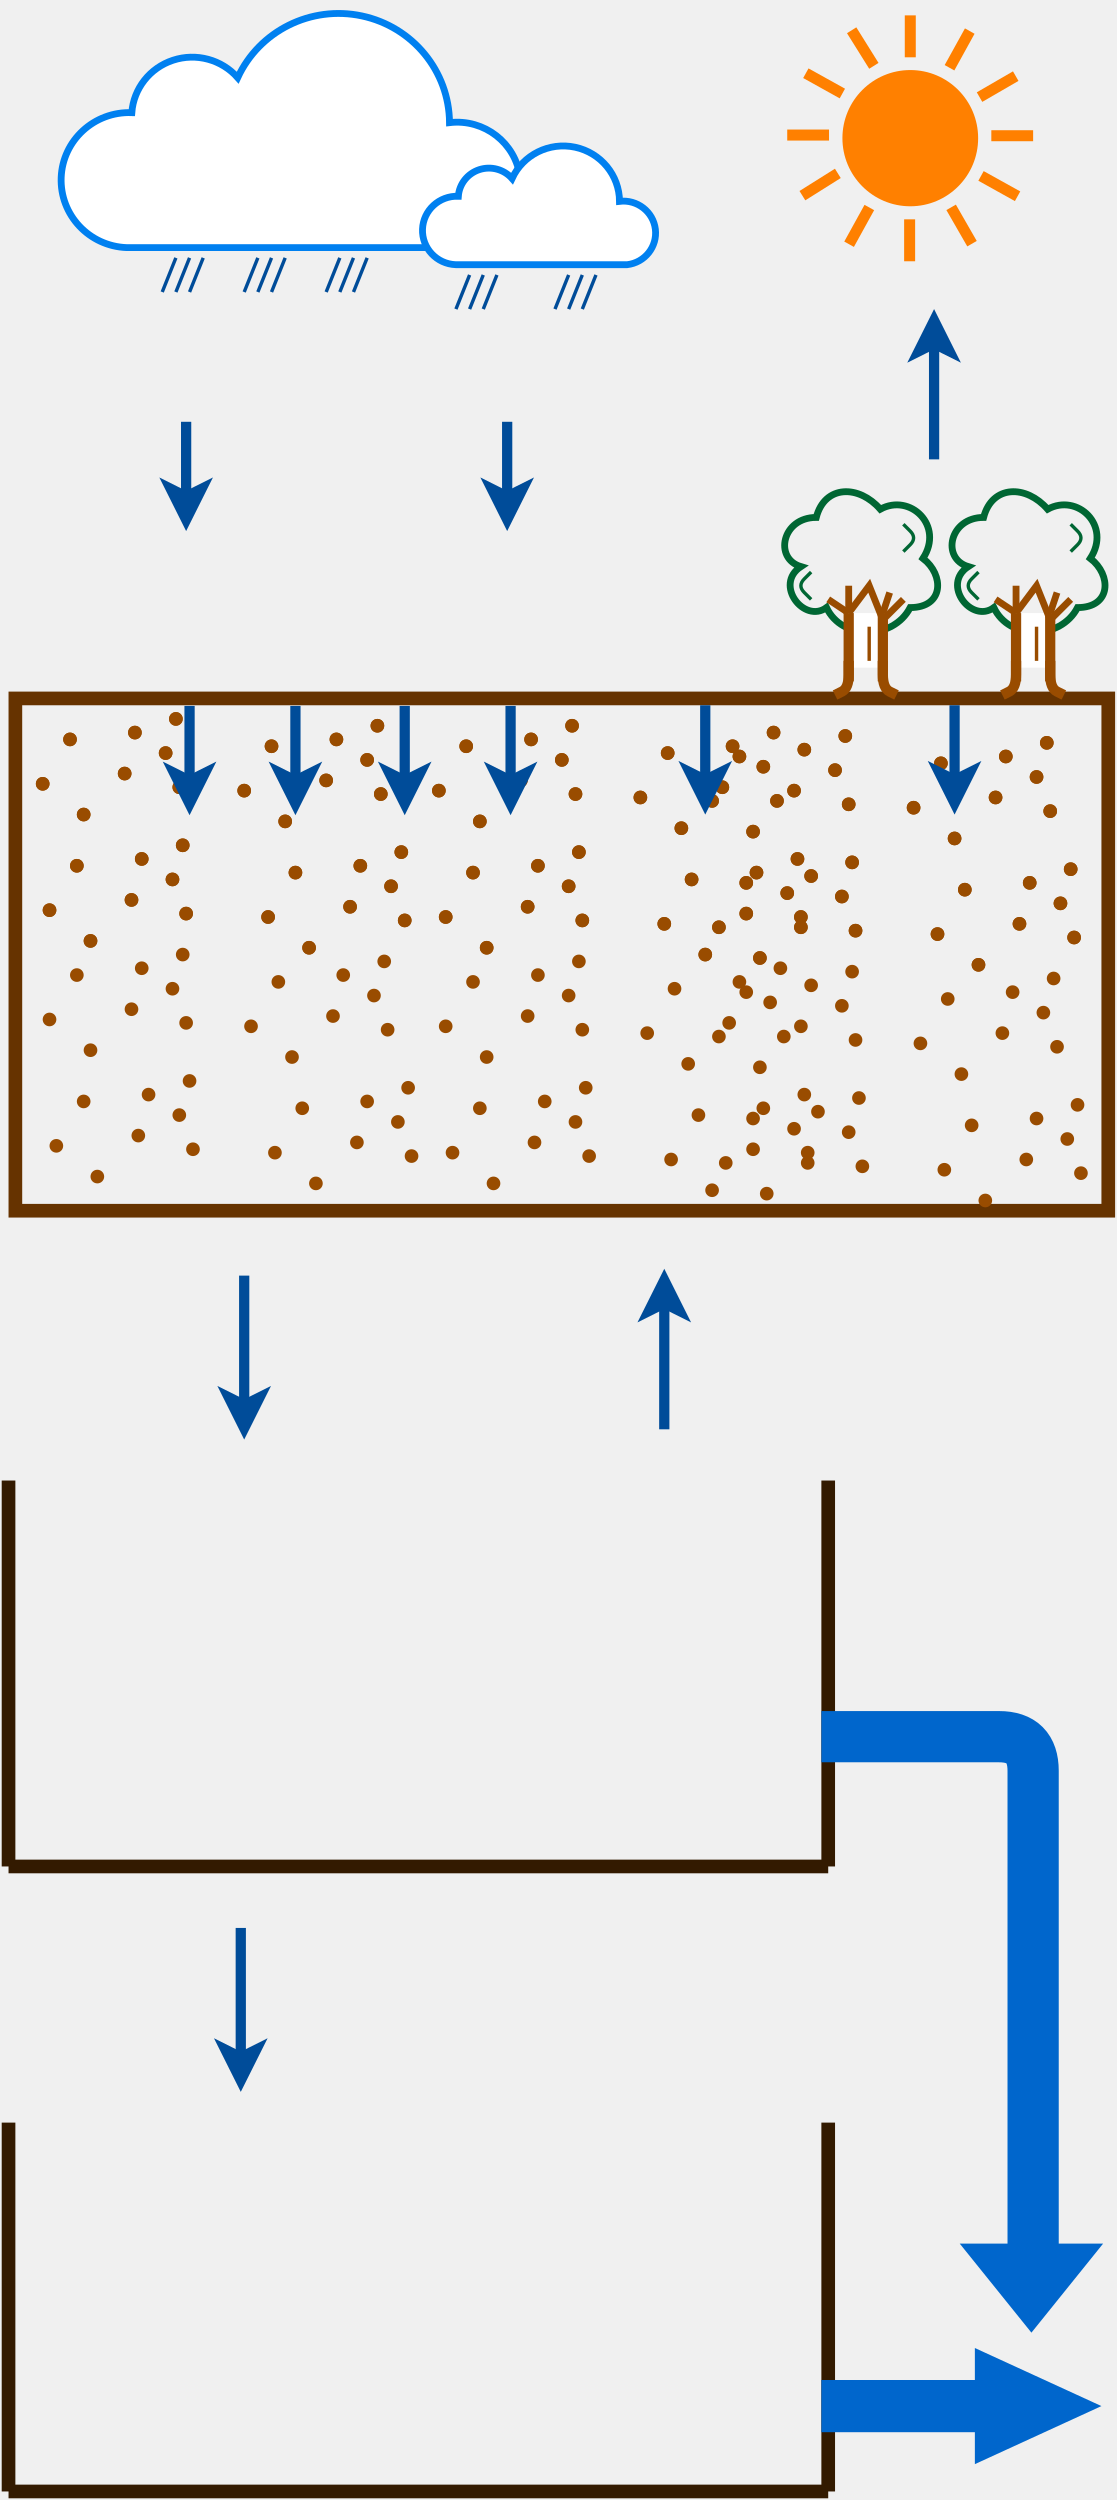
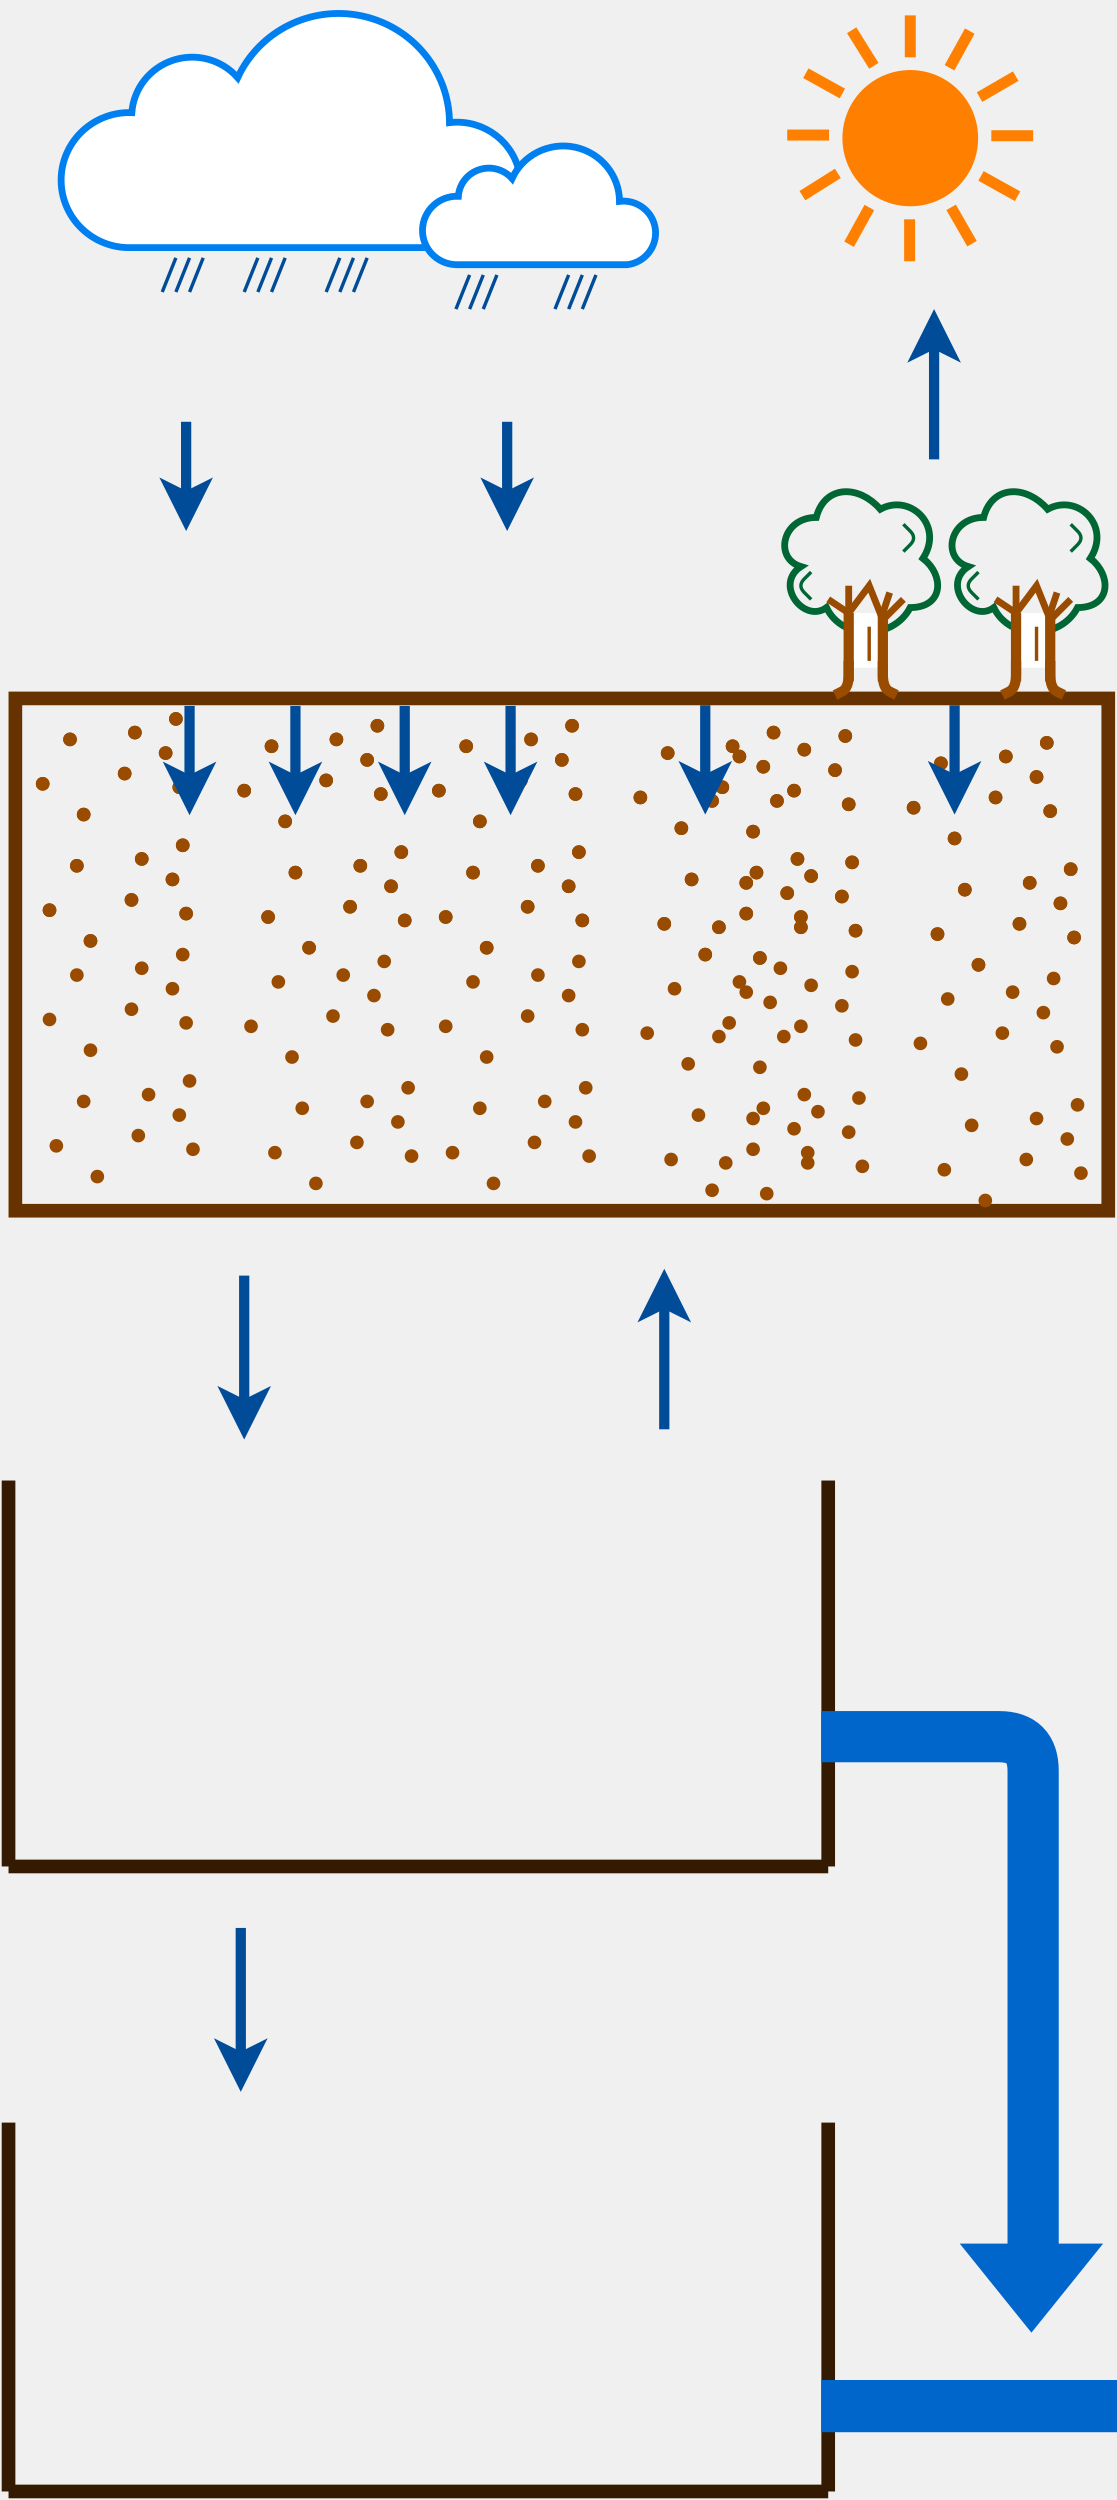
<svg xmlns="http://www.w3.org/2000/svg" width="327px" height="732px" version="1.1">
  <defs />
  <g transform="translate(0.5,0.5)">
    <path d="M 2 546 L 2 433" fill="none" stroke="#331a00" stroke-width="4" stroke-miterlimit="10" pointer-events="none" />
    <path d="M 2 546 L 242 546" fill="none" stroke="#331a00" stroke-width="4" stroke-miterlimit="10" pointer-events="none" />
    <path d="M 242 546 L 242 433" fill="none" stroke="#331a00" stroke-width="4" stroke-miterlimit="10" pointer-events="none" />
    <path d="M 2 729 L 2 621" fill="none" stroke="#331a00" stroke-width="4" stroke-miterlimit="10" pointer-events="none" />
    <path d="M 2 729 L 242 729" fill="none" stroke="#331a00" stroke-width="4" stroke-miterlimit="10" pointer-events="none" />
    <path d="M 242 729 L 242 621" fill="none" stroke="#331a00" stroke-width="4" stroke-miterlimit="10" pointer-events="none" />
    <rect x="4" y="204" width="320" height="150" fill="none" stroke="#663300" stroke-width="4" pointer-events="none" />
    <path d="M 238.5 151 C 228.5 151 226 163 234 165.4 C 226 170.68 235 182.2 241.5 177.4 C 246 187 261 187 266 177.4 C 276 177.4 276 167.8 269.75 163 C 276 153.4 266 143.8 257.25 148.6 C 251 141.4 241 141.4 238.5 151 Z" fill="none" stroke="#006633" stroke-width="2" stroke-miterlimit="10" pointer-events="none" />
    <rect x="248" y="179" width="10" height="16" fill="#ffffff" stroke="none" pointer-events="none" />
    <path d="M 248 199 L 248 179" fill="none" stroke="#994c00" stroke-width="3" stroke-miterlimit="10" pointer-events="none" />
    <path d="M 258 199 L 258 189 Q 258 179 258 179 L 258 179" fill="none" stroke="#994c00" stroke-width="3" stroke-miterlimit="10" pointer-events="none" />
    <path d="M 248 179 L 242 175 L 248 179" fill="none" stroke="#994c00" stroke-width="2" stroke-miterlimit="10" pointer-events="none" />
    <path d="M 244 203 L 246 202 Q 248 201 248 197 L 248 193" fill="none" stroke="#994c00" stroke-width="3" stroke-miterlimit="10" pointer-events="none" />
    <path d="M 262 203 L 260 202 Q 258 201 258 197 L 258 193" fill="none" stroke="#994c00" stroke-width="3" stroke-miterlimit="10" pointer-events="none" />
    <path d="M 248 179 L 248 171 L 248 179" fill="none" stroke="#994c00" stroke-width="2" stroke-miterlimit="10" pointer-events="none" />
    <path d="M 248 179 L 254 171 L 258 181" fill="none" stroke="#994c00" stroke-width="2" stroke-miterlimit="10" pointer-events="none" />
    <path d="M 258 179 L 260 173 L 258 179" fill="none" stroke="#994c00" stroke-width="2" stroke-miterlimit="10" pointer-events="none" />
    <path d="M 258 181 L 264 175 L 258 181" fill="none" stroke="#994c00" stroke-width="2" stroke-miterlimit="10" pointer-events="none" />
    <path d="M 254 191 L 254 183 L 254 193" fill="none" stroke="#994c00" stroke-miterlimit="10" pointer-events="none" />
    <path d="M 264 161 L 266 159 Q 268 157 266 155 L 264 153" fill="none" stroke="#006633" stroke-miterlimit="10" pointer-events="none" />
    <path d="M 237 175 L 235 173 Q 233 171 235 169 L 237 167" fill="none" stroke="#006633" stroke-miterlimit="10" pointer-events="none" />
    <path d="M 287.5 151 C 277.5 151 275 163 283 165.4 C 275 170.68 284 182.2 290.5 177.4 C 295 187 310 187 315 177.4 C 325 177.4 325 167.8 318.75 163 C 325 153.4 315 143.8 306.25 148.6 C 300 141.4 290 141.4 287.5 151 Z" fill="none" stroke="#006633" stroke-width="2" stroke-miterlimit="10" pointer-events="none" />
    <rect x="297" y="179" width="10" height="16" fill="#ffffff" stroke="none" pointer-events="none" />
    <path d="M 297 199 L 297 179" fill="none" stroke="#994c00" stroke-width="3" stroke-miterlimit="10" pointer-events="none" />
    <path d="M 307 199 L 307 189 Q 307 179 307 179 L 307 179" fill="none" stroke="#994c00" stroke-width="3" stroke-miterlimit="10" pointer-events="none" />
    <path d="M 297 179 L 291 175 L 297 179" fill="none" stroke="#994c00" stroke-width="2" stroke-miterlimit="10" pointer-events="none" />
    <path d="M 293 203 L 295 202 Q 297 201 297 197 L 297 193" fill="none" stroke="#994c00" stroke-width="3" stroke-miterlimit="10" pointer-events="none" />
    <path d="M 311 203 L 309 202 Q 307 201 307 197 L 307 193" fill="none" stroke="#994c00" stroke-width="3" stroke-miterlimit="10" pointer-events="none" />
    <path d="M 297 179 L 297 171 L 297 179" fill="none" stroke="#994c00" stroke-width="2" stroke-miterlimit="10" pointer-events="none" />
    <path d="M 297 179 L 303 171 L 307 181" fill="none" stroke="#994c00" stroke-width="2" stroke-miterlimit="10" pointer-events="none" />
    <path d="M 307 179 L 309 173 L 307 179" fill="none" stroke="#994c00" stroke-width="2" stroke-miterlimit="10" pointer-events="none" />
    <path d="M 307 181 L 313 175 L 307 181" fill="none" stroke="#994c00" stroke-width="2" stroke-miterlimit="10" pointer-events="none" />
    <path d="M 303 191 L 303 183 L 303 193" fill="none" stroke="#994c00" stroke-miterlimit="10" pointer-events="none" />
    <path d="M 313 161 L 315 159 Q 317 157 315 155 L 313 153" fill="none" stroke="#006633" stroke-miterlimit="10" pointer-events="none" />
    <path d="M 286 175 L 284 173 Q 282 171 284 169 L 286 167" fill="none" stroke="#006633" stroke-miterlimit="10" pointer-events="none" />
    <ellipse cx="20" cy="216" rx="2" ry="2" fill="#994c00" stroke="none" pointer-events="none" />
    <ellipse cx="36" cy="226" rx="2" ry="2" fill="#994c00" stroke="none" pointer-events="none" />
    <ellipse cx="48" cy="220" rx="2" ry="2" fill="#994c00" stroke="none" pointer-events="none" />
    <ellipse cx="52" cy="230" rx="2" ry="2" fill="#994c00" stroke="none" pointer-events="none" />
    <ellipse cx="51" cy="210" rx="2" ry="2" fill="#994c00" stroke="none" pointer-events="none" />
    <ellipse cx="39" cy="214" rx="2" ry="2" fill="#994c00" stroke="none" pointer-events="none" />
    <ellipse cx="24" cy="238" rx="2" ry="2" fill="#994c00" stroke="none" pointer-events="none" />
    <ellipse cx="12" cy="229" rx="2" ry="2" fill="#994c00" stroke="none" pointer-events="none" />
    <ellipse cx="79" cy="218" rx="2" ry="2" fill="#994c00" stroke="none" pointer-events="none" />
    <ellipse cx="95" cy="228" rx="2" ry="2" fill="#994c00" stroke="none" pointer-events="none" />
    <ellipse cx="107" cy="222" rx="2" ry="2" fill="#994c00" stroke="none" pointer-events="none" />
    <ellipse cx="111" cy="232" rx="2" ry="2" fill="#994c00" stroke="none" pointer-events="none" />
    <ellipse cx="110" cy="212" rx="2" ry="2" fill="#994c00" stroke="none" pointer-events="none" />
    <ellipse cx="98" cy="216" rx="2" ry="2" fill="#994c00" stroke="none" pointer-events="none" />
    <ellipse cx="83" cy="240" rx="2" ry="2" fill="#994c00" stroke="none" pointer-events="none" />
    <ellipse cx="71" cy="231" rx="2" ry="2" fill="#994c00" stroke="none" pointer-events="none" />
    <ellipse cx="22" cy="253" rx="2" ry="2" fill="#994c00" stroke="none" pointer-events="none" />
    <ellipse cx="38" cy="263" rx="2" ry="2" fill="#994c00" stroke="none" pointer-events="none" />
    <ellipse cx="50" cy="257" rx="2" ry="2" fill="#994c00" stroke="none" pointer-events="none" />
    <ellipse cx="54" cy="267" rx="2" ry="2" fill="#994c00" stroke="none" pointer-events="none" />
    <ellipse cx="53" cy="247" rx="2" ry="2" fill="#994c00" stroke="none" pointer-events="none" />
    <ellipse cx="41" cy="251" rx="2" ry="2" fill="#994c00" stroke="none" pointer-events="none" />
    <ellipse cx="26" cy="275" rx="2" ry="2" fill="#994c00" stroke="none" pointer-events="none" />
    <ellipse cx="14" cy="266" rx="2" ry="2" fill="#994c00" stroke="none" pointer-events="none" />
    <ellipse cx="86" cy="255" rx="2" ry="2" fill="#994c00" stroke="none" pointer-events="none" />
    <ellipse cx="102" cy="265" rx="2" ry="2" fill="#994c00" stroke="none" pointer-events="none" />
    <ellipse cx="114" cy="259" rx="2" ry="2" fill="#994c00" stroke="none" pointer-events="none" />
    <ellipse cx="118" cy="269" rx="2" ry="2" fill="#994c00" stroke="none" pointer-events="none" />
    <ellipse cx="117" cy="249" rx="2" ry="2" fill="#994c00" stroke="none" pointer-events="none" />
    <ellipse cx="105" cy="253" rx="2" ry="2" fill="#994c00" stroke="none" pointer-events="none" />
    <ellipse cx="90" cy="277" rx="2" ry="2" fill="#994c00" stroke="none" pointer-events="none" />
    <ellipse cx="78" cy="268" rx="2" ry="2" fill="#994c00" stroke="none" pointer-events="none" />
    <ellipse cx="20" cy="216" rx="2" ry="2" fill="#994c00" stroke="none" pointer-events="none" />
    <ellipse cx="36" cy="226" rx="2" ry="2" fill="#994c00" stroke="none" pointer-events="none" />
    <ellipse cx="48" cy="220" rx="2" ry="2" fill="#994c00" stroke="none" pointer-events="none" />
    <ellipse cx="52" cy="230" rx="2" ry="2" fill="#994c00" stroke="none" pointer-events="none" />
    <ellipse cx="51" cy="210" rx="2" ry="2" fill="#994c00" stroke="none" pointer-events="none" />
    <ellipse cx="39" cy="214" rx="2" ry="2" fill="#994c00" stroke="none" pointer-events="none" />
    <ellipse cx="24" cy="238" rx="2" ry="2" fill="#994c00" stroke="none" pointer-events="none" />
    <ellipse cx="12" cy="229" rx="2" ry="2" fill="#994c00" stroke="none" pointer-events="none" />
    <ellipse cx="79" cy="218" rx="2" ry="2" fill="#994c00" stroke="none" pointer-events="none" />
    <ellipse cx="95" cy="228" rx="2" ry="2" fill="#994c00" stroke="none" pointer-events="none" />
    <ellipse cx="107" cy="222" rx="2" ry="2" fill="#994c00" stroke="none" pointer-events="none" />
    <ellipse cx="111" cy="232" rx="2" ry="2" fill="#994c00" stroke="none" pointer-events="none" />
    <ellipse cx="110" cy="212" rx="2" ry="2" fill="#994c00" stroke="none" pointer-events="none" />
    <ellipse cx="98" cy="216" rx="2" ry="2" fill="#994c00" stroke="none" pointer-events="none" />
    <ellipse cx="83" cy="240" rx="2" ry="2" fill="#994c00" stroke="none" pointer-events="none" />
    <ellipse cx="71" cy="231" rx="2" ry="2" fill="#994c00" stroke="none" pointer-events="none" />
    <ellipse cx="22" cy="253" rx="2" ry="2" fill="#994c00" stroke="none" pointer-events="none" />
    <ellipse cx="38" cy="263" rx="2" ry="2" fill="#994c00" stroke="none" pointer-events="none" />
    <ellipse cx="50" cy="257" rx="2" ry="2" fill="#994c00" stroke="none" pointer-events="none" />
    <ellipse cx="54" cy="267" rx="2" ry="2" fill="#994c00" stroke="none" pointer-events="none" />
    <ellipse cx="53" cy="247" rx="2" ry="2" fill="#994c00" stroke="none" pointer-events="none" />
    <ellipse cx="41" cy="251" rx="2" ry="2" fill="#994c00" stroke="none" pointer-events="none" />
    <ellipse cx="26" cy="275" rx="2" ry="2" fill="#994c00" stroke="none" pointer-events="none" />
    <ellipse cx="14" cy="266" rx="2" ry="2" fill="#994c00" stroke="none" pointer-events="none" />
    <ellipse cx="86" cy="255" rx="2" ry="2" fill="#994c00" stroke="none" pointer-events="none" />
    <ellipse cx="102" cy="265" rx="2" ry="2" fill="#994c00" stroke="none" pointer-events="none" />
    <ellipse cx="114" cy="259" rx="2" ry="2" fill="#994c00" stroke="none" pointer-events="none" />
    <ellipse cx="118" cy="269" rx="2" ry="2" fill="#994c00" stroke="none" pointer-events="none" />
    <ellipse cx="117" cy="249" rx="2" ry="2" fill="#994c00" stroke="none" pointer-events="none" />
    <ellipse cx="105" cy="253" rx="2" ry="2" fill="#994c00" stroke="none" pointer-events="none" />
    <ellipse cx="90" cy="277" rx="2" ry="2" fill="#994c00" stroke="none" pointer-events="none" />
    <ellipse cx="78" cy="268" rx="2" ry="2" fill="#994c00" stroke="none" pointer-events="none" />
    <ellipse cx="22" cy="285" rx="2" ry="2" fill="#994c00" stroke="none" pointer-events="none" />
    <ellipse cx="38" cy="295" rx="2" ry="2" fill="#994c00" stroke="none" pointer-events="none" />
    <ellipse cx="50" cy="289" rx="2" ry="2" fill="#994c00" stroke="none" pointer-events="none" />
    <ellipse cx="54" cy="299" rx="2" ry="2" fill="#994c00" stroke="none" pointer-events="none" />
    <ellipse cx="53" cy="279" rx="2" ry="2" fill="#994c00" stroke="none" pointer-events="none" />
    <ellipse cx="41" cy="283" rx="2" ry="2" fill="#994c00" stroke="none" pointer-events="none" />
    <ellipse cx="26" cy="307" rx="2" ry="2" fill="#994c00" stroke="none" pointer-events="none" />
    <ellipse cx="14" cy="298" rx="2" ry="2" fill="#994c00" stroke="none" pointer-events="none" />
    <ellipse cx="81" cy="287" rx="2" ry="2" fill="#994c00" stroke="none" pointer-events="none" />
    <ellipse cx="97" cy="297" rx="2" ry="2" fill="#994c00" stroke="none" pointer-events="none" />
    <ellipse cx="109" cy="291" rx="2" ry="2" fill="#994c00" stroke="none" pointer-events="none" />
    <ellipse cx="113" cy="301" rx="2" ry="2" fill="#994c00" stroke="none" pointer-events="none" />
    <ellipse cx="112" cy="281" rx="2" ry="2" fill="#994c00" stroke="none" pointer-events="none" />
    <ellipse cx="100" cy="285" rx="2" ry="2" fill="#994c00" stroke="none" pointer-events="none" />
    <ellipse cx="85" cy="309" rx="2" ry="2" fill="#994c00" stroke="none" pointer-events="none" />
    <ellipse cx="73" cy="300" rx="2" ry="2" fill="#994c00" stroke="none" pointer-events="none" />
    <ellipse cx="24" cy="322" rx="2" ry="2" fill="#994c00" stroke="none" pointer-events="none" />
    <ellipse cx="40" cy="332" rx="2" ry="2" fill="#994c00" stroke="none" pointer-events="none" />
    <ellipse cx="52" cy="326" rx="2" ry="2" fill="#994c00" stroke="none" pointer-events="none" />
    <ellipse cx="56" cy="336" rx="2" ry="2" fill="#994c00" stroke="none" pointer-events="none" />
    <ellipse cx="55" cy="316" rx="2" ry="2" fill="#994c00" stroke="none" pointer-events="none" />
    <ellipse cx="43" cy="320" rx="2" ry="2" fill="#994c00" stroke="none" pointer-events="none" />
    <ellipse cx="28" cy="344" rx="2" ry="2" fill="#994c00" stroke="none" pointer-events="none" />
    <ellipse cx="16" cy="335" rx="2" ry="2" fill="#994c00" stroke="none" pointer-events="none" />
    <ellipse cx="88" cy="324" rx="2" ry="2" fill="#994c00" stroke="none" pointer-events="none" />
    <ellipse cx="104" cy="334" rx="2" ry="2" fill="#994c00" stroke="none" pointer-events="none" />
    <ellipse cx="116" cy="328" rx="2" ry="2" fill="#994c00" stroke="none" pointer-events="none" />
    <ellipse cx="120" cy="338" rx="2" ry="2" fill="#994c00" stroke="none" pointer-events="none" />
    <ellipse cx="119" cy="318" rx="2" ry="2" fill="#994c00" stroke="none" pointer-events="none" />
    <ellipse cx="107" cy="322" rx="2" ry="2" fill="#994c00" stroke="none" pointer-events="none" />
    <ellipse cx="92" cy="346" rx="2" ry="2" fill="#994c00" stroke="none" pointer-events="none" />
    <ellipse cx="80" cy="337" rx="2" ry="2" fill="#994c00" stroke="none" pointer-events="none" />
    <ellipse cx="136" cy="218" rx="2" ry="2" fill="#994c00" stroke="none" pointer-events="none" />
    <ellipse cx="152" cy="228" rx="2" ry="2" fill="#994c00" stroke="none" pointer-events="none" />
    <ellipse cx="164" cy="222" rx="2" ry="2" fill="#994c00" stroke="none" pointer-events="none" />
    <ellipse cx="168" cy="232" rx="2" ry="2" fill="#994c00" stroke="none" pointer-events="none" />
    <ellipse cx="167" cy="212" rx="2" ry="2" fill="#994c00" stroke="none" pointer-events="none" />
    <ellipse cx="155" cy="216" rx="2" ry="2" fill="#994c00" stroke="none" pointer-events="none" />
    <ellipse cx="140" cy="240" rx="2" ry="2" fill="#994c00" stroke="none" pointer-events="none" />
    <ellipse cx="128" cy="231" rx="2" ry="2" fill="#994c00" stroke="none" pointer-events="none" />
    <ellipse cx="195" cy="220" rx="2" ry="2" fill="#994c00" stroke="none" pointer-events="none" />
    <ellipse cx="211" cy="230" rx="2" ry="2" fill="#994c00" stroke="none" pointer-events="none" />
    <ellipse cx="223" cy="224" rx="2" ry="2" fill="#994c00" stroke="none" pointer-events="none" />
    <ellipse cx="227" cy="234" rx="2" ry="2" fill="#994c00" stroke="none" pointer-events="none" />
    <ellipse cx="226" cy="214" rx="2" ry="2" fill="#994c00" stroke="none" pointer-events="none" />
    <ellipse cx="214" cy="218" rx="2" ry="2" fill="#994c00" stroke="none" pointer-events="none" />
    <ellipse cx="199" cy="242" rx="2" ry="2" fill="#994c00" stroke="none" pointer-events="none" />
    <ellipse cx="187" cy="233" rx="2" ry="2" fill="#994c00" stroke="none" pointer-events="none" />
    <ellipse cx="138" cy="255" rx="2" ry="2" fill="#994c00" stroke="none" pointer-events="none" />
    <ellipse cx="154" cy="265" rx="2" ry="2" fill="#994c00" stroke="none" pointer-events="none" />
    <ellipse cx="166" cy="259" rx="2" ry="2" fill="#994c00" stroke="none" pointer-events="none" />
    <ellipse cx="170" cy="269" rx="2" ry="2" fill="#994c00" stroke="none" pointer-events="none" />
    <ellipse cx="169" cy="249" rx="2" ry="2" fill="#994c00" stroke="none" pointer-events="none" />
    <ellipse cx="157" cy="253" rx="2" ry="2" fill="#994c00" stroke="none" pointer-events="none" />
    <ellipse cx="142" cy="277" rx="2" ry="2" fill="#994c00" stroke="none" pointer-events="none" />
    <ellipse cx="130" cy="268" rx="2" ry="2" fill="#994c00" stroke="none" pointer-events="none" />
    <ellipse cx="202" cy="257" rx="2" ry="2" fill="#994c00" stroke="none" pointer-events="none" />
    <ellipse cx="218" cy="267" rx="2" ry="2" fill="#994c00" stroke="none" pointer-events="none" />
    <ellipse cx="230" cy="261" rx="2" ry="2" fill="#994c00" stroke="none" pointer-events="none" />
    <ellipse cx="234" cy="271" rx="2" ry="2" fill="#994c00" stroke="none" pointer-events="none" />
    <ellipse cx="233" cy="251" rx="2" ry="2" fill="#994c00" stroke="none" pointer-events="none" />
    <ellipse cx="221" cy="255" rx="2" ry="2" fill="#994c00" stroke="none" pointer-events="none" />
    <ellipse cx="206" cy="279" rx="2" ry="2" fill="#994c00" stroke="none" pointer-events="none" />
    <ellipse cx="194" cy="270" rx="2" ry="2" fill="#994c00" stroke="none" pointer-events="none" />
    <ellipse cx="136" cy="218" rx="2" ry="2" fill="#994c00" stroke="none" pointer-events="none" />
    <ellipse cx="152" cy="228" rx="2" ry="2" fill="#994c00" stroke="none" pointer-events="none" />
    <ellipse cx="164" cy="222" rx="2" ry="2" fill="#994c00" stroke="none" pointer-events="none" />
    <ellipse cx="168" cy="232" rx="2" ry="2" fill="#994c00" stroke="none" pointer-events="none" />
    <ellipse cx="167" cy="212" rx="2" ry="2" fill="#994c00" stroke="none" pointer-events="none" />
    <ellipse cx="155" cy="216" rx="2" ry="2" fill="#994c00" stroke="none" pointer-events="none" />
    <ellipse cx="140" cy="240" rx="2" ry="2" fill="#994c00" stroke="none" pointer-events="none" />
    <ellipse cx="128" cy="231" rx="2" ry="2" fill="#994c00" stroke="none" pointer-events="none" />
    <ellipse cx="195" cy="220" rx="2" ry="2" fill="#994c00" stroke="none" pointer-events="none" />
    <ellipse cx="211" cy="230" rx="2" ry="2" fill="#994c00" stroke="none" pointer-events="none" />
    <ellipse cx="223" cy="224" rx="2" ry="2" fill="#994c00" stroke="none" pointer-events="none" />
    <ellipse cx="227" cy="234" rx="2" ry="2" fill="#994c00" stroke="none" pointer-events="none" />
    <ellipse cx="226" cy="214" rx="2" ry="2" fill="#994c00" stroke="none" pointer-events="none" />
    <ellipse cx="214" cy="218" rx="2" ry="2" fill="#994c00" stroke="none" pointer-events="none" />
    <ellipse cx="199" cy="242" rx="2" ry="2" fill="#994c00" stroke="none" pointer-events="none" />
    <ellipse cx="187" cy="233" rx="2" ry="2" fill="#994c00" stroke="none" pointer-events="none" />
    <ellipse cx="138" cy="255" rx="2" ry="2" fill="#994c00" stroke="none" pointer-events="none" />
    <ellipse cx="154" cy="265" rx="2" ry="2" fill="#994c00" stroke="none" pointer-events="none" />
    <ellipse cx="166" cy="259" rx="2" ry="2" fill="#994c00" stroke="none" pointer-events="none" />
    <ellipse cx="170" cy="269" rx="2" ry="2" fill="#994c00" stroke="none" pointer-events="none" />
    <ellipse cx="169" cy="249" rx="2" ry="2" fill="#994c00" stroke="none" pointer-events="none" />
    <ellipse cx="157" cy="253" rx="2" ry="2" fill="#994c00" stroke="none" pointer-events="none" />
    <ellipse cx="142" cy="277" rx="2" ry="2" fill="#994c00" stroke="none" pointer-events="none" />
    <ellipse cx="130" cy="268" rx="2" ry="2" fill="#994c00" stroke="none" pointer-events="none" />
    <ellipse cx="202" cy="257" rx="2" ry="2" fill="#994c00" stroke="none" pointer-events="none" />
    <ellipse cx="218" cy="267" rx="2" ry="2" fill="#994c00" stroke="none" pointer-events="none" />
    <ellipse cx="230" cy="261" rx="2" ry="2" fill="#994c00" stroke="none" pointer-events="none" />
    <ellipse cx="234" cy="271" rx="2" ry="2" fill="#994c00" stroke="none" pointer-events="none" />
    <ellipse cx="233" cy="251" rx="2" ry="2" fill="#994c00" stroke="none" pointer-events="none" />
    <ellipse cx="221" cy="255" rx="2" ry="2" fill="#994c00" stroke="none" pointer-events="none" />
    <ellipse cx="206" cy="279" rx="2" ry="2" fill="#994c00" stroke="none" pointer-events="none" />
    <ellipse cx="194" cy="270" rx="2" ry="2" fill="#994c00" stroke="none" pointer-events="none" />
    <ellipse cx="138" cy="287" rx="2" ry="2" fill="#994c00" stroke="none" pointer-events="none" />
    <ellipse cx="154" cy="297" rx="2" ry="2" fill="#994c00" stroke="none" pointer-events="none" />
    <ellipse cx="166" cy="291" rx="2" ry="2" fill="#994c00" stroke="none" pointer-events="none" />
    <ellipse cx="170" cy="301" rx="2" ry="2" fill="#994c00" stroke="none" pointer-events="none" />
    <ellipse cx="169" cy="281" rx="2" ry="2" fill="#994c00" stroke="none" pointer-events="none" />
    <ellipse cx="157" cy="285" rx="2" ry="2" fill="#994c00" stroke="none" pointer-events="none" />
    <ellipse cx="142" cy="309" rx="2" ry="2" fill="#994c00" stroke="none" pointer-events="none" />
    <ellipse cx="130" cy="300" rx="2" ry="2" fill="#994c00" stroke="none" pointer-events="none" />
    <ellipse cx="197" cy="289" rx="2" ry="2" fill="#994c00" stroke="none" pointer-events="none" />
    <ellipse cx="213" cy="299" rx="2" ry="2" fill="#994c00" stroke="none" pointer-events="none" />
    <ellipse cx="225" cy="293" rx="2" ry="2" fill="#994c00" stroke="none" pointer-events="none" />
    <ellipse cx="229" cy="303" rx="2" ry="2" fill="#994c00" stroke="none" pointer-events="none" />
    <ellipse cx="228" cy="283" rx="2" ry="2" fill="#994c00" stroke="none" pointer-events="none" />
    <ellipse cx="216" cy="287" rx="2" ry="2" fill="#994c00" stroke="none" pointer-events="none" />
    <ellipse cx="201" cy="311" rx="2" ry="2" fill="#994c00" stroke="none" pointer-events="none" />
    <ellipse cx="189" cy="302" rx="2" ry="2" fill="#994c00" stroke="none" pointer-events="none" />
    <ellipse cx="140" cy="324" rx="2" ry="2" fill="#994c00" stroke="none" pointer-events="none" />
    <ellipse cx="156" cy="334" rx="2" ry="2" fill="#994c00" stroke="none" pointer-events="none" />
    <ellipse cx="168" cy="328" rx="2" ry="2" fill="#994c00" stroke="none" pointer-events="none" />
    <ellipse cx="172" cy="338" rx="2" ry="2" fill="#994c00" stroke="none" pointer-events="none" />
    <ellipse cx="171" cy="318" rx="2" ry="2" fill="#994c00" stroke="none" pointer-events="none" />
    <ellipse cx="159" cy="322" rx="2" ry="2" fill="#994c00" stroke="none" pointer-events="none" />
    <ellipse cx="144" cy="346" rx="2" ry="2" fill="#994c00" stroke="none" pointer-events="none" />
    <ellipse cx="132" cy="337" rx="2" ry="2" fill="#994c00" stroke="none" pointer-events="none" />
    <ellipse cx="204" cy="326" rx="2" ry="2" fill="#994c00" stroke="none" pointer-events="none" />
    <ellipse cx="220" cy="336" rx="2" ry="2" fill="#994c00" stroke="none" pointer-events="none" />
    <ellipse cx="232" cy="330" rx="2" ry="2" fill="#994c00" stroke="none" pointer-events="none" />
    <ellipse cx="236" cy="340" rx="2" ry="2" fill="#994c00" stroke="none" pointer-events="none" />
    <ellipse cx="235" cy="320" rx="2" ry="2" fill="#994c00" stroke="none" pointer-events="none" />
    <ellipse cx="223" cy="324" rx="2" ry="2" fill="#994c00" stroke="none" pointer-events="none" />
    <ellipse cx="208" cy="348" rx="2" ry="2" fill="#994c00" stroke="none" pointer-events="none" />
    <ellipse cx="196" cy="339" rx="2" ry="2" fill="#994c00" stroke="none" pointer-events="none" />
    <ellipse cx="216" cy="221" rx="2" ry="2" fill="#994c00" stroke="none" pointer-events="none" />
    <ellipse cx="232" cy="231" rx="2" ry="2" fill="#994c00" stroke="none" pointer-events="none" />
    <ellipse cx="244" cy="225" rx="2" ry="2" fill="#994c00" stroke="none" pointer-events="none" />
    <ellipse cx="248" cy="235" rx="2" ry="2" fill="#994c00" stroke="none" pointer-events="none" />
    <ellipse cx="247" cy="215" rx="2" ry="2" fill="#994c00" stroke="none" pointer-events="none" />
    <ellipse cx="235" cy="219" rx="2" ry="2" fill="#994c00" stroke="none" pointer-events="none" />
    <ellipse cx="220" cy="243" rx="2" ry="2" fill="#994c00" stroke="none" pointer-events="none" />
    <ellipse cx="208" cy="234" rx="2" ry="2" fill="#994c00" stroke="none" pointer-events="none" />
    <ellipse cx="275" cy="223" rx="2" ry="2" fill="#994c00" stroke="none" pointer-events="none" />
    <ellipse cx="291" cy="233" rx="2" ry="2" fill="#994c00" stroke="none" pointer-events="none" />
    <ellipse cx="303" cy="227" rx="2" ry="2" fill="#994c00" stroke="none" pointer-events="none" />
    <ellipse cx="307" cy="237" rx="2" ry="2" fill="#994c00" stroke="none" pointer-events="none" />
    <ellipse cx="306" cy="217" rx="2" ry="2" fill="#994c00" stroke="none" pointer-events="none" />
    <ellipse cx="294" cy="221" rx="2" ry="2" fill="#994c00" stroke="none" pointer-events="none" />
    <ellipse cx="279" cy="245" rx="2" ry="2" fill="#994c00" stroke="none" pointer-events="none" />
    <ellipse cx="267" cy="236" rx="2" ry="2" fill="#994c00" stroke="none" pointer-events="none" />
    <ellipse cx="218" cy="258" rx="2" ry="2" fill="#994c00" stroke="none" pointer-events="none" />
    <ellipse cx="234" cy="268" rx="2" ry="2" fill="#994c00" stroke="none" pointer-events="none" />
    <ellipse cx="246" cy="262" rx="2" ry="2" fill="#994c00" stroke="none" pointer-events="none" />
    <ellipse cx="250" cy="272" rx="2" ry="2" fill="#994c00" stroke="none" pointer-events="none" />
    <ellipse cx="249" cy="252" rx="2" ry="2" fill="#994c00" stroke="none" pointer-events="none" />
    <ellipse cx="237" cy="256" rx="2" ry="2" fill="#994c00" stroke="none" pointer-events="none" />
    <ellipse cx="222" cy="280" rx="2" ry="2" fill="#994c00" stroke="none" pointer-events="none" />
    <ellipse cx="210" cy="271" rx="2" ry="2" fill="#994c00" stroke="none" pointer-events="none" />
    <ellipse cx="282" cy="260" rx="2" ry="2" fill="#994c00" stroke="none" pointer-events="none" />
    <ellipse cx="298" cy="270" rx="2" ry="2" fill="#994c00" stroke="none" pointer-events="none" />
    <ellipse cx="310" cy="264" rx="2" ry="2" fill="#994c00" stroke="none" pointer-events="none" />
    <ellipse cx="314" cy="274" rx="2" ry="2" fill="#994c00" stroke="none" pointer-events="none" />
    <ellipse cx="313" cy="254" rx="2" ry="2" fill="#994c00" stroke="none" pointer-events="none" />
    <ellipse cx="301" cy="258" rx="2" ry="2" fill="#994c00" stroke="none" pointer-events="none" />
    <ellipse cx="286" cy="282" rx="2" ry="2" fill="#994c00" stroke="none" pointer-events="none" />
    <ellipse cx="274" cy="273" rx="2" ry="2" fill="#994c00" stroke="none" pointer-events="none" />
    <ellipse cx="216" cy="221" rx="2" ry="2" fill="#994c00" stroke="none" pointer-events="none" />
    <ellipse cx="232" cy="231" rx="2" ry="2" fill="#994c00" stroke="none" pointer-events="none" />
    <ellipse cx="244" cy="225" rx="2" ry="2" fill="#994c00" stroke="none" pointer-events="none" />
    <ellipse cx="248" cy="235" rx="2" ry="2" fill="#994c00" stroke="none" pointer-events="none" />
    <ellipse cx="247" cy="215" rx="2" ry="2" fill="#994c00" stroke="none" pointer-events="none" />
    <ellipse cx="235" cy="219" rx="2" ry="2" fill="#994c00" stroke="none" pointer-events="none" />
    <ellipse cx="220" cy="243" rx="2" ry="2" fill="#994c00" stroke="none" pointer-events="none" />
    <ellipse cx="208" cy="234" rx="2" ry="2" fill="#994c00" stroke="none" pointer-events="none" />
    <ellipse cx="275" cy="223" rx="2" ry="2" fill="#994c00" stroke="none" pointer-events="none" />
    <ellipse cx="291" cy="233" rx="2" ry="2" fill="#994c00" stroke="none" pointer-events="none" />
    <ellipse cx="303" cy="227" rx="2" ry="2" fill="#994c00" stroke="none" pointer-events="none" />
    <ellipse cx="307" cy="237" rx="2" ry="2" fill="#994c00" stroke="none" pointer-events="none" />
    <ellipse cx="306" cy="217" rx="2" ry="2" fill="#994c00" stroke="none" pointer-events="none" />
    <ellipse cx="294" cy="221" rx="2" ry="2" fill="#994c00" stroke="none" pointer-events="none" />
    <ellipse cx="279" cy="245" rx="2" ry="2" fill="#994c00" stroke="none" pointer-events="none" />
    <ellipse cx="267" cy="236" rx="2" ry="2" fill="#994c00" stroke="none" pointer-events="none" />
    <ellipse cx="218" cy="258" rx="2" ry="2" fill="#994c00" stroke="none" pointer-events="none" />
    <ellipse cx="234" cy="268" rx="2" ry="2" fill="#994c00" stroke="none" pointer-events="none" />
    <ellipse cx="246" cy="262" rx="2" ry="2" fill="#994c00" stroke="none" pointer-events="none" />
    <ellipse cx="250" cy="272" rx="2" ry="2" fill="#994c00" stroke="none" pointer-events="none" />
    <ellipse cx="249" cy="252" rx="2" ry="2" fill="#994c00" stroke="none" pointer-events="none" />
    <ellipse cx="237" cy="256" rx="2" ry="2" fill="#994c00" stroke="none" pointer-events="none" />
    <ellipse cx="222" cy="280" rx="2" ry="2" fill="#994c00" stroke="none" pointer-events="none" />
    <ellipse cx="210" cy="271" rx="2" ry="2" fill="#994c00" stroke="none" pointer-events="none" />
    <ellipse cx="282" cy="260" rx="2" ry="2" fill="#994c00" stroke="none" pointer-events="none" />
    <ellipse cx="298" cy="270" rx="2" ry="2" fill="#994c00" stroke="none" pointer-events="none" />
    <ellipse cx="310" cy="264" rx="2" ry="2" fill="#994c00" stroke="none" pointer-events="none" />
    <ellipse cx="314" cy="274" rx="2" ry="2" fill="#994c00" stroke="none" pointer-events="none" />
    <ellipse cx="313" cy="254" rx="2" ry="2" fill="#994c00" stroke="none" pointer-events="none" />
    <ellipse cx="301" cy="258" rx="2" ry="2" fill="#994c00" stroke="none" pointer-events="none" />
    <ellipse cx="286" cy="282" rx="2" ry="2" fill="#994c00" stroke="none" pointer-events="none" />
    <ellipse cx="274" cy="273" rx="2" ry="2" fill="#994c00" stroke="none" pointer-events="none" />
    <ellipse cx="218" cy="290" rx="2" ry="2" fill="#994c00" stroke="none" pointer-events="none" />
    <ellipse cx="234" cy="300" rx="2" ry="2" fill="#994c00" stroke="none" pointer-events="none" />
    <ellipse cx="246" cy="294" rx="2" ry="2" fill="#994c00" stroke="none" pointer-events="none" />
    <ellipse cx="250" cy="304" rx="2" ry="2" fill="#994c00" stroke="none" pointer-events="none" />
    <ellipse cx="249" cy="284" rx="2" ry="2" fill="#994c00" stroke="none" pointer-events="none" />
    <ellipse cx="237" cy="288" rx="2" ry="2" fill="#994c00" stroke="none" pointer-events="none" />
    <ellipse cx="222" cy="312" rx="2" ry="2" fill="#994c00" stroke="none" pointer-events="none" />
    <ellipse cx="210" cy="303" rx="2" ry="2" fill="#994c00" stroke="none" pointer-events="none" />
    <ellipse cx="277" cy="292" rx="2" ry="2" fill="#994c00" stroke="none" pointer-events="none" />
    <ellipse cx="293" cy="302" rx="2" ry="2" fill="#994c00" stroke="none" pointer-events="none" />
    <ellipse cx="305" cy="296" rx="2" ry="2" fill="#994c00" stroke="none" pointer-events="none" />
    <ellipse cx="309" cy="306" rx="2" ry="2" fill="#994c00" stroke="none" pointer-events="none" />
    <ellipse cx="308" cy="286" rx="2" ry="2" fill="#994c00" stroke="none" pointer-events="none" />
    <ellipse cx="296" cy="290" rx="2" ry="2" fill="#994c00" stroke="none" pointer-events="none" />
    <ellipse cx="281" cy="314" rx="2" ry="2" fill="#994c00" stroke="none" pointer-events="none" />
    <ellipse cx="269" cy="305" rx="2" ry="2" fill="#994c00" stroke="none" pointer-events="none" />
    <ellipse cx="220" cy="327" rx="2" ry="2" fill="#994c00" stroke="none" pointer-events="none" />
    <ellipse cx="236" cy="337" rx="2" ry="2" fill="#994c00" stroke="none" pointer-events="none" />
    <ellipse cx="248" cy="331" rx="2" ry="2" fill="#994c00" stroke="none" pointer-events="none" />
    <ellipse cx="252" cy="341" rx="2" ry="2" fill="#994c00" stroke="none" pointer-events="none" />
    <ellipse cx="251" cy="321" rx="2" ry="2" fill="#994c00" stroke="none" pointer-events="none" />
    <ellipse cx="239" cy="325" rx="2" ry="2" fill="#994c00" stroke="none" pointer-events="none" />
    <ellipse cx="224" cy="349" rx="2" ry="2" fill="#994c00" stroke="none" pointer-events="none" />
    <ellipse cx="212" cy="340" rx="2" ry="2" fill="#994c00" stroke="none" pointer-events="none" />
    <ellipse cx="284" cy="329" rx="2" ry="2" fill="#994c00" stroke="none" pointer-events="none" />
    <ellipse cx="300" cy="339" rx="2" ry="2" fill="#994c00" stroke="none" pointer-events="none" />
    <ellipse cx="312" cy="333" rx="2" ry="2" fill="#994c00" stroke="none" pointer-events="none" />
    <ellipse cx="316" cy="343" rx="2" ry="2" fill="#994c00" stroke="none" pointer-events="none" />
    <ellipse cx="315" cy="323" rx="2" ry="2" fill="#994c00" stroke="none" pointer-events="none" />
    <ellipse cx="303" cy="327" rx="2" ry="2" fill="#994c00" stroke="none" pointer-events="none" />
    <ellipse cx="288" cy="351" rx="2" ry="2" fill="#994c00" stroke="none" pointer-events="none" />
    <ellipse cx="276" cy="342" rx="2" ry="2" fill="#994c00" stroke="none" pointer-events="none" />
    <path d="M 148 123 L 148 144.9" fill="none" stroke="#004c99" stroke-width="3" stroke-miterlimit="10" pointer-events="none" />
    <path d="M 148 151.65 L 143.5 142.65 L 148 144.9 L 152.5 142.65 Z" fill="#004c99" stroke="#004c99" stroke-width="3" stroke-miterlimit="10" pointer-events="none" />
    <path d="M 135.55 72 C 145.74 70.79 153.01 61.61 151.79 51.51 C 150.57 41.41 141.31 34.2 131.12 35.41 C 131 20.32 120.33 7.33 105.44 4.16 C 90.55 1 75.44 8.52 69.1 22.24 C 64.4 16.91 56.93 14.9 50.15 17.14 C 43.38 19.37 38.62 25.42 38.09 32.48 C 27.08 32.08 17.82 40.6 17.41 51.51 C 17.01 62.42 25.6 71.6 36.61 72 Z" fill="#ffffff" stroke="#0080f0" stroke-width="2" stroke-miterlimit="10" pointer-events="none" />
    <path d="M 183.14 77 C 188.32 76.39 192.01 71.73 191.39 66.61 C 190.77 61.49 186.07 57.83 180.9 58.45 C 180.84 50.79 175.42 44.21 167.87 42.6 C 160.31 41 152.65 44.81 149.43 51.77 C 147.05 49.07 143.26 48.05 139.82 49.18 C 136.38 50.32 133.97 53.38 133.7 56.96 C 128.11 56.76 123.42 61.08 123.21 66.61 C 123 72.14 127.36 76.8 132.95 77 Z" fill="#ffffff" stroke="#0080f0" stroke-width="2" stroke-miterlimit="10" pointer-events="none" />
    <path d="M 47 85 L 51 75" fill="none" stroke="#004c99" stroke-miterlimit="10" pointer-events="none" />
    <path d="M 51 85 L 55 75" fill="none" stroke="#004c99" stroke-miterlimit="10" pointer-events="none" />
    <path d="M 55 85 L 59 75" fill="none" stroke="#004c99" stroke-miterlimit="10" pointer-events="none" />
    <path d="M 54 123 L 54 144.9" fill="none" stroke="#004c99" stroke-width="3" stroke-miterlimit="10" pointer-events="none" />
    <path d="M 54 151.65 L 49.5 142.65 L 54 144.9 L 58.5 142.65 Z" fill="#004c99" stroke="#004c99" stroke-width="3" stroke-miterlimit="10" pointer-events="none" />
    <path d="M 71 85 L 75 75" fill="none" stroke="#004c99" stroke-miterlimit="10" pointer-events="none" />
    <path d="M 75 85 L 79 75" fill="none" stroke="#004c99" stroke-miterlimit="10" pointer-events="none" />
    <path d="M 79 85 L 83 75" fill="none" stroke="#004c99" stroke-miterlimit="10" pointer-events="none" />
    <path d="M 95 85 L 99 75" fill="none" stroke="#004c99" stroke-miterlimit="10" pointer-events="none" />
    <path d="M 99 85 L 103 75" fill="none" stroke="#004c99" stroke-miterlimit="10" pointer-events="none" />
    <path d="M 103 85 L 107 75" fill="none" stroke="#004c99" stroke-miterlimit="10" pointer-events="none" />
    <path d="M 133 90 L 137 80" fill="none" stroke="#004c99" stroke-miterlimit="10" pointer-events="none" />
    <path d="M 137 90 L 141 80" fill="none" stroke="#004c99" stroke-miterlimit="10" pointer-events="none" />
    <path d="M 141 90 L 145 80" fill="none" stroke="#004c99" stroke-miterlimit="10" pointer-events="none" />
    <path d="M 162 90 L 166 80" fill="none" stroke="#004c99" stroke-miterlimit="10" pointer-events="none" />
    <path d="M 166 90 L 170 80" fill="none" stroke="#004c99" stroke-miterlimit="10" pointer-events="none" />
    <path d="M 170 90 L 174 80" fill="none" stroke="#004c99" stroke-miterlimit="10" pointer-events="none" />
    <path d="M 246.16 39.96 C 246.16 28.94 255.06 20.01 266.04 20.01 C 277.01 20.01 285.9 28.94 285.9 39.96 C 285.9 50.98 277.01 59.9 266.04 59.9 C 255.06 59.9 246.16 50.97 246.16 39.96" fill="#ff8000" stroke="none" pointer-events="none" />
    <path d="M 264.42 4 L 267.64 4 L 267.64 16.28 L 264.42 16.28 L 264.42 4 Z" fill="#ff8000" stroke="none" pointer-events="none" />
    <path d="M 264.23 63.72 L 267.45 63.72 L 267.45 76 L 264.23 76 L 264.23 63.72 Z" fill="#ff8000" stroke="none" pointer-events="none" />
    <path d="M 289.76 37.63 L 302 37.63 L 302 40.85 L 289.76 40.85 L 289.76 37.63 Z" fill="#ff8000" stroke="none" pointer-events="none" />
    <path d="M 230 37.43 L 242.24 37.43 L 242.24 40.66 L 230 40.66 L 230 37.43 Z" fill="#ff8000" stroke="none" pointer-events="none" />
    <path d="M 234.67 22.35 L 236.23 19.53 L 246.92 25.47 L 245.36 28.3 L 234.67 22.35 Z" fill="#ff8000" stroke="none" pointer-events="none" />
    <path d="M 247.5 9.22 L 250.23 7.5 L 256.73 17.92 L 254 19.63 L 247.5 9.22 Z" fill="#ff8000" stroke="none" pointer-events="none" />
    <path d="M 276.6 61.01 L 279.38 59.41 L 285.49 70.05 L 282.72 71.65 L 276.6 61.01 Z" fill="#ff8000" stroke="none" pointer-events="none" />
    <path d="M 285.96 52.42 L 287.52 49.6 L 298.23 55.55 L 296.66 58.38 L 285.96 52.42 Z" fill="#ff8000" stroke="none" pointer-events="none" />
    <path d="M 249.52 71.8 L 246.7 70.23 L 252.63 59.48 L 255.45 61.04 L 249.52 71.8 Z" fill="#ff8000" stroke="none" pointer-events="none" />
    <path d="M 235.29 58.16 L 233.59 55.42 L 243.97 48.9 L 245.67 51.63 L 235.29 58.16 Z" fill="#ff8000" stroke="none" pointer-events="none" />
    <path d="M 287.11 29.33 L 285.5 26.53 L 296.1 20.39 L 297.71 23.19 L 287.11 29.33 Z" fill="#ff8000" stroke="none" pointer-events="none" />
    <path d="M 278.93 20.13 L 276.1 18.55 L 282.04 7.81 L 284.85 9.39 L 278.93 20.13 Z" fill="#ff8000" stroke="none" pointer-events="none" />
    <path d="M 273 134 L 273 100.1" fill="none" stroke="#004c99" stroke-width="3" stroke-miterlimit="10" pointer-events="none" />
    <path d="M 273 93.35 L 277.5 102.35 L 273 100.1 L 268.5 102.35 Z" fill="#004c99" stroke="#004c99" stroke-width="3" stroke-miterlimit="10" pointer-events="none" />
    <path d="M 149 206.19 L 149 228.09" fill="none" stroke="#004c99" stroke-width="3" stroke-miterlimit="10" pointer-events="none" />
    <path d="M 149 234.84 L 144.5 225.84 L 149 228.09 L 153.5 225.84 Z" fill="#004c99" stroke="#004c99" stroke-width="3" stroke-miterlimit="10" pointer-events="none" />
    <path d="M 55 206.19 L 55 228.09" fill="none" stroke="#004c99" stroke-width="3" stroke-miterlimit="10" pointer-events="none" />
    <path d="M 55 234.84 L 50.5 225.84 L 55 228.09 L 59.5 225.84 Z" fill="#004c99" stroke="#004c99" stroke-width="3" stroke-miterlimit="10" pointer-events="none" />
    <path d="M 206 206 L 206 227.9" fill="none" stroke="#004c99" stroke-width="3" stroke-miterlimit="10" pointer-events="none" />
    <path d="M 206 234.65 L 201.5 225.65 L 206 227.9 L 210.5 225.65 Z" fill="#004c99" stroke="#004c99" stroke-width="3" stroke-miterlimit="10" pointer-events="none" />
    <path d="M 279 206 L 279 227.9" fill="none" stroke="#004c99" stroke-width="3" stroke-miterlimit="10" pointer-events="none" />
    <path d="M 279 234.65 L 274.5 225.65 L 279 227.9 L 283.5 225.65 Z" fill="#004c99" stroke="#004c99" stroke-width="3" stroke-miterlimit="10" pointer-events="none" />
    <path d="M 71 373 L 71 410.9" fill="none" stroke="#004c99" stroke-width="3" stroke-miterlimit="10" pointer-events="none" />
    <path d="M 71 417.65 L 66.5 408.65 L 71 410.9 L 75.5 408.65 Z" fill="#004c99" stroke="#004c99" stroke-width="3" stroke-miterlimit="10" pointer-events="none" />
    <path d="M 194 418 L 194 381.1" fill="none" stroke="#004c99" stroke-width="3" stroke-miterlimit="10" pointer-events="none" />
    <path d="M 194 374.35 L 198.5 383.35 L 194 381.1 L 189.5 383.35 Z" fill="#004c99" stroke="#004c99" stroke-width="3" stroke-miterlimit="10" pointer-events="none" />
    <path d="M 70 564 L 70 601.9" fill="none" stroke="#004c99" stroke-width="3" stroke-miterlimit="10" pointer-events="none" />
    <path d="M 70 608.65 L 65.5 599.65 L 70 601.9 L 74.5 599.65 Z" fill="#004c99" stroke="#004c99" stroke-width="3" stroke-miterlimit="10" pointer-events="none" />
    <path d="M 240 508 L 292 508 Q 302 508 302 518 L 302 657" fill="none" stroke="#0066cc" stroke-width="15" stroke-miterlimit="10" pointer-events="none" />
    <path d="M 270 646.31 L 306.92 646.31 L 306.92 630 L 333 651 L 306.92 672 L 306.92 655.69 L 270 655.69 Z" fill="#0066cc" stroke="none" transform="rotate(90,301.5,651)" pointer-events="none" />
    <path d="M 118 206.19 L 118 228.09" fill="none" stroke="#004c99" stroke-width="3" stroke-miterlimit="10" pointer-events="none" />
    <path d="M 118 234.84 L 113.5 225.84 L 118 228.09 L 122.5 225.84 Z" fill="#004c99" stroke="#004c99" stroke-width="3" stroke-miterlimit="10" pointer-events="none" />
    <path d="M 86 206.19 L 86 228.09" fill="none" stroke="#004c99" stroke-width="3" stroke-miterlimit="10" pointer-events="none" />
    <path d="M 86 234.84 L 81.5 225.84 L 86 228.09 L 90.5 225.84 Z" fill="#004c99" stroke="#004c99" stroke-width="3" stroke-miterlimit="10" pointer-events="none" />
-     <path d="M 240 696.36 L 284.94 696.36 L 284.94 687 L 322 704 L 284.94 721 L 284.94 711.64 L 240 711.64 Z" fill="#0066cc" stroke="none" pointer-events="none" />
+     <path d="M 240 696.36 L 330 696.36 L 330 687 L 367 704 L 330 721 L 330 711.64 L 240 711.64 Z" fill="#0066cc" stroke="none" pointer-events="none" />
  </g>
</svg>
